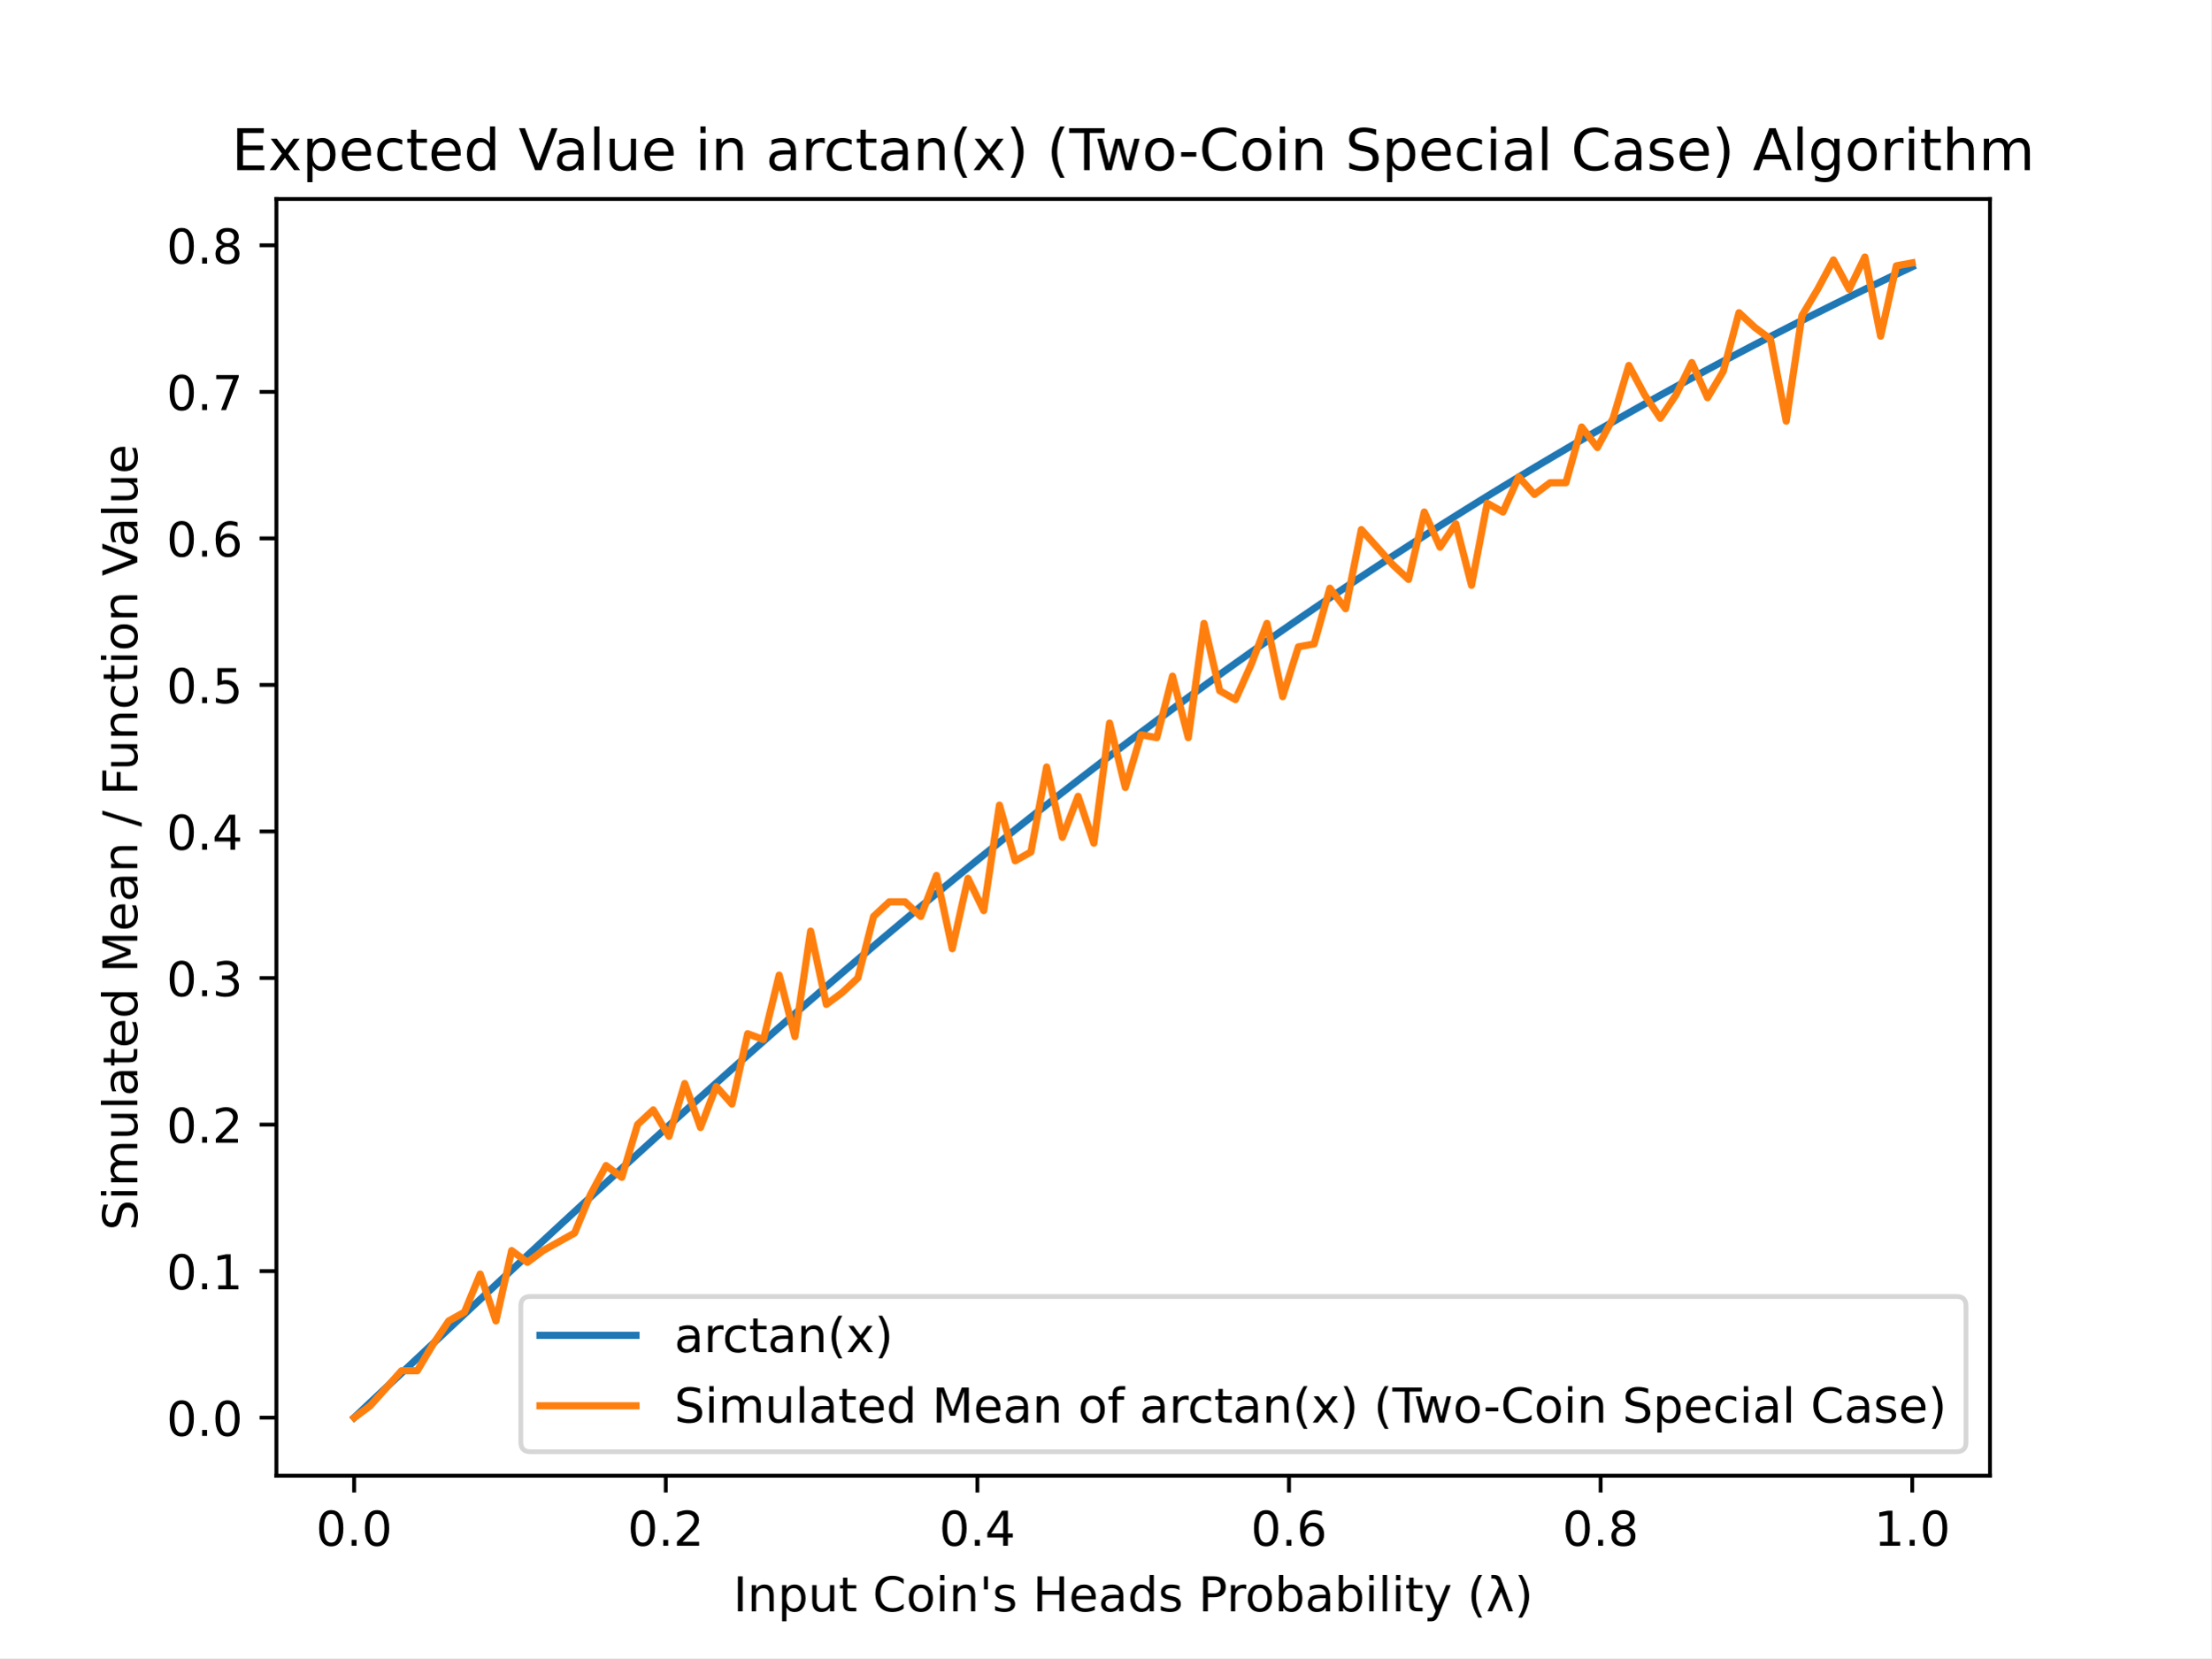
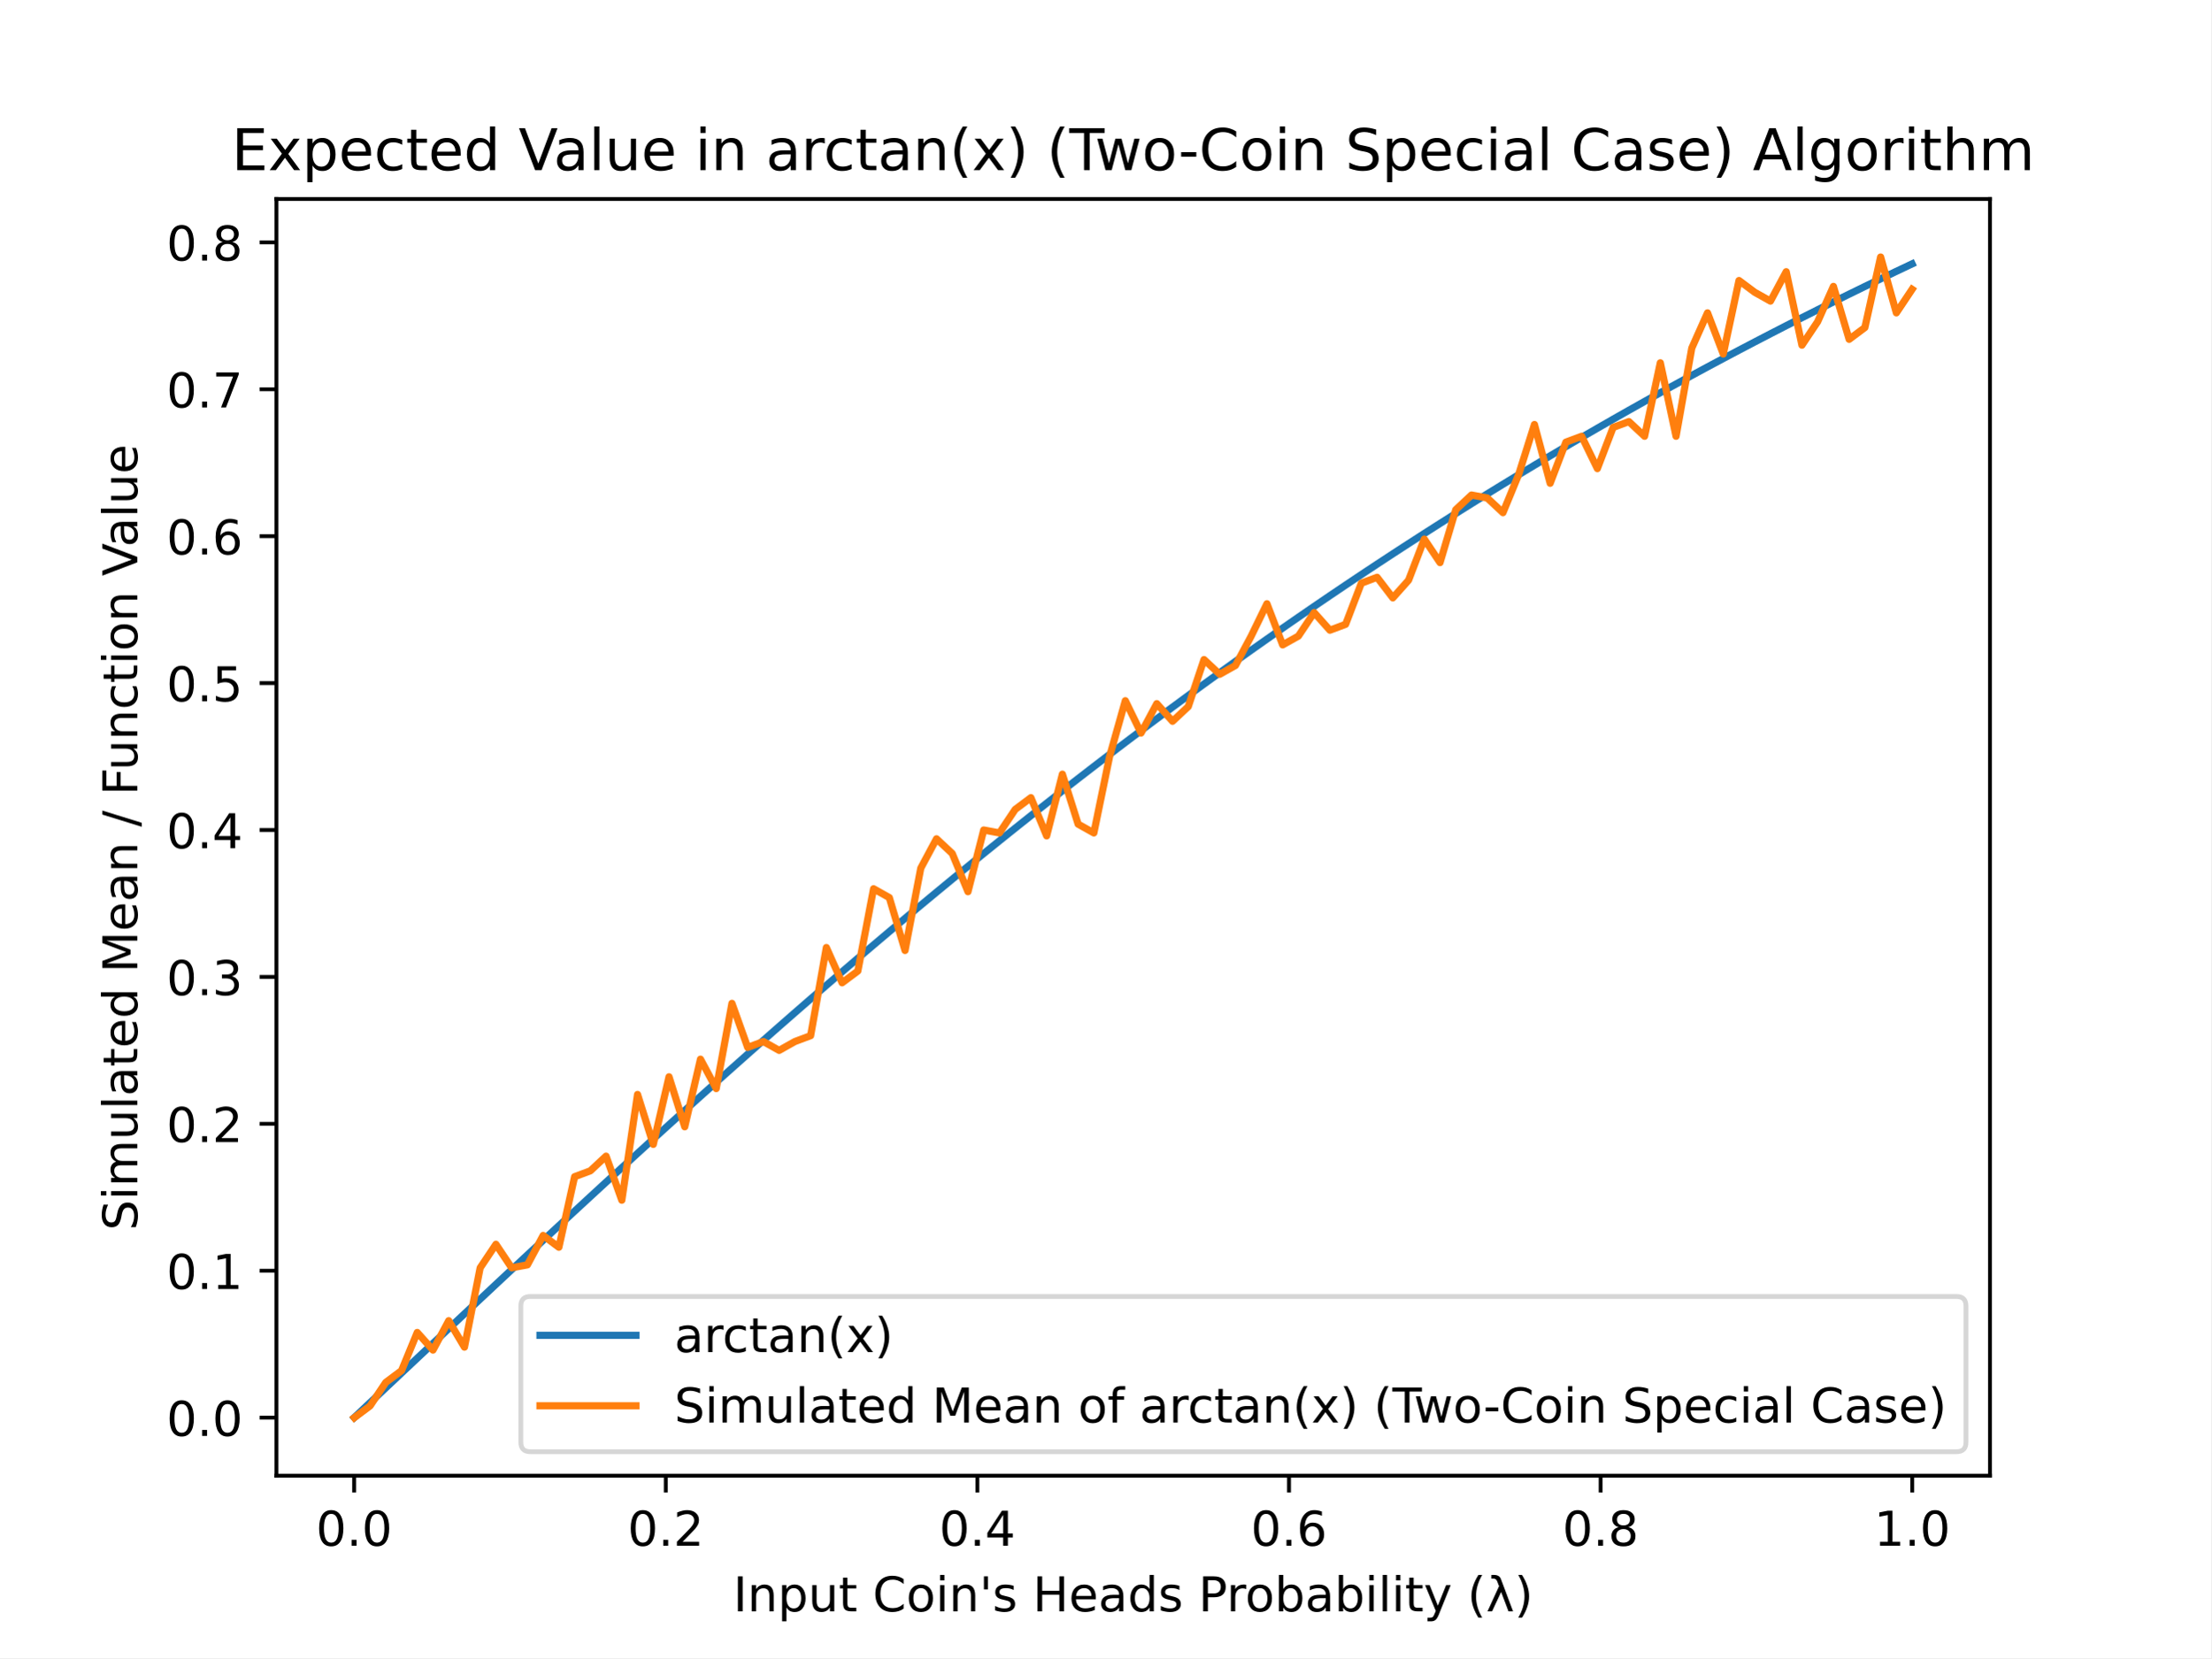
<svg xmlns="http://www.w3.org/2000/svg" xmlns:xlink="http://www.w3.org/1999/xlink" height="345.6pt" version="1.1" viewBox="0 0 460.8 345.6" width="460.8pt">
  <defs>
    <style type="text/css">
*{stroke-linecap:butt;stroke-linejoin:round;}
  </style>
  </defs>
  <g id="figure_1">
    <g id="patch_1">
      <path d="M 0 345.6  L 460.8 345.6  L 460.8 0  L 0 0  z " style="fill:#ffffff;" />
    </g>
    <g id="axes_1">
      <g id="patch_2">
        <path d="M 57.6 307.584  L 414.72 307.584  L 414.72 41.472  L 57.6 41.472  z " style="fill:#ffffff;" />
      </g>
      <g id="matplotlib.axis_1">
        <g id="xtick_1">
          <g id="line2d_1">
            <defs>
-               <path d="M 0 0  L 0 3.5  " id="m530452bef3" style="stroke:#000000;stroke-width:0.8;" />
+               <path d="M 0 0  L 0 3.5  " id="m187686ea39" style="stroke:#000000;stroke-width:0.8;" />
            </defs>
            <g>
-               <use style="stroke:#000000;stroke-width:0.8;" x="73.8" xlink:href="#m530452bef3" y="307.584" />
+               <use style="stroke:#000000;stroke-width:0.8;" x="73.8" xlink:href="#m187686ea39" y="307.584" />
            </g>
          </g>
          <g id="text_1">
            <text style="font-family:DejaVu Sans;font-size:10px;font-style:normal;font-weight:normal;text-anchor:middle;" transform="rotate(-0, 73.80026, 322.1824)" x="73.8" y="322.182">0.0</text>
          </g>
        </g>
        <g id="xtick_2">
          <g id="line2d_2">
            <g>
-               <use style="stroke:#000000;stroke-width:0.8;" x="138.744" xlink:href="#m530452bef3" y="307.584" />
+               <use style="stroke:#000000;stroke-width:0.8;" x="138.744" xlink:href="#m187686ea39" y="307.584" />
            </g>
          </g>
          <g id="text_2">
            <text style="font-family:DejaVu Sans;font-size:10px;font-style:normal;font-weight:normal;text-anchor:middle;" transform="rotate(-0, 138.7442, 322.1824)" x="138.744" y="322.182">0.2</text>
          </g>
        </g>
        <g id="xtick_3">
          <g id="line2d_3">
            <g>
-               <use style="stroke:#000000;stroke-width:0.8;" x="203.688" xlink:href="#m530452bef3" y="307.584" />
+               <use style="stroke:#000000;stroke-width:0.8;" x="203.688" xlink:href="#m187686ea39" y="307.584" />
            </g>
          </g>
          <g id="text_3">
            <text style="font-family:DejaVu Sans;font-size:10px;font-style:normal;font-weight:normal;text-anchor:middle;" transform="rotate(-0, 203.6881, 322.1824)" x="203.688" y="322.182">0.4</text>
          </g>
        </g>
        <g id="xtick_4">
          <g id="line2d_4">
            <g>
-               <use style="stroke:#000000;stroke-width:0.8;" x="268.632" xlink:href="#m530452bef3" y="307.584" />
+               <use style="stroke:#000000;stroke-width:0.8;" x="268.632" xlink:href="#m187686ea39" y="307.584" />
            </g>
          </g>
          <g id="text_4">
            <text style="font-family:DejaVu Sans;font-size:10px;font-style:normal;font-weight:normal;text-anchor:middle;" transform="rotate(-0, 268.6319, 322.1824)" x="268.632" y="322.182">0.6</text>
          </g>
        </g>
        <g id="xtick_5">
          <g id="line2d_5">
            <g>
-               <use style="stroke:#000000;stroke-width:0.8;" x="333.576" xlink:href="#m530452bef3" y="307.584" />
+               <use style="stroke:#000000;stroke-width:0.8;" x="333.576" xlink:href="#m187686ea39" y="307.584" />
            </g>
          </g>
          <g id="text_5">
            <text style="font-family:DejaVu Sans;font-size:10px;font-style:normal;font-weight:normal;text-anchor:middle;" transform="rotate(-0, 333.5758, 322.1824)" x="333.576" y="322.182">0.8</text>
          </g>
        </g>
        <g id="xtick_6">
          <g id="line2d_6">
            <g>
-               <use style="stroke:#000000;stroke-width:0.8;" x="398.52" xlink:href="#m530452bef3" y="307.584" />
+               <use style="stroke:#000000;stroke-width:0.8;" x="398.52" xlink:href="#m187686ea39" y="307.584" />
            </g>
          </g>
          <g id="text_6">
            <text style="font-family:DejaVu Sans;font-size:10px;font-style:normal;font-weight:normal;text-anchor:middle;" transform="rotate(-0, 398.5197, 322.1824)" x="398.52" y="322.182">1.0</text>
          </g>
        </g>
        <g id="text_7">
          <text style="font-family:DejaVu Sans;font-size:10px;font-style:normal;font-weight:normal;text-anchor:middle;" transform="rotate(-0, 236.16, 335.8606)" x="236.16" y="335.861">Input Coin's Heads Probability (λ)</text>
        </g>
      </g>
      <g id="matplotlib.axis_2">
        <g id="ytick_1">
          <g id="line2d_7">
            <defs>
-               <path d="M 0 0  L -3.5 0  " id="mf60ed306e7" style="stroke:#000000;stroke-width:0.8;" />
+               <path d="M 0 0  L -3.5 0  " id="m7decbf5bf2" style="stroke:#000000;stroke-width:0.8;" />
            </defs>
            <g>
-               <use style="stroke:#000000;stroke-width:0.8;" x="57.6" xlink:href="#mf60ed306e7" y="295.488" />
+               <use style="stroke:#000000;stroke-width:0.8;" x="57.6" xlink:href="#m7decbf5bf2" y="295.488" />
            </g>
          </g>
          <g id="text_8">
            <text style="font-family:DejaVu Sans;font-size:10px;font-style:normal;font-weight:normal;text-anchor:end;" transform="rotate(-0, 50.6, 299.2872)" x="50.6" y="299.287">0.0</text>
          </g>
        </g>
        <g id="ytick_2">
          <g id="line2d_8">
            <g>
-               <use style="stroke:#000000;stroke-width:0.8;" x="57.6" xlink:href="#mf60ed306e7" y="264.943" />
+               <use style="stroke:#000000;stroke-width:0.8;" x="57.6" xlink:href="#m7decbf5bf2" y="264.865" />
            </g>
          </g>
          <g id="text_9">
-             <text style="font-family:DejaVu Sans;font-size:10px;font-style:normal;font-weight:normal;text-anchor:end;" transform="rotate(-0, 50.6, 268.7418)" x="50.6" y="268.742">0.1</text>
+             <text style="font-family:DejaVu Sans;font-size:10px;font-style:normal;font-weight:normal;text-anchor:end;" transform="rotate(-0, 50.6, 268.6644)" x="50.6" y="268.664">0.1</text>
          </g>
        </g>
        <g id="ytick_3">
          <g id="line2d_9">
            <g>
-               <use style="stroke:#000000;stroke-width:0.8;" x="57.6" xlink:href="#mf60ed306e7" y="234.397" />
+               <use style="stroke:#000000;stroke-width:0.8;" x="57.6" xlink:href="#m7decbf5bf2" y="234.242" />
            </g>
          </g>
          <g id="text_10">
-             <text style="font-family:DejaVu Sans;font-size:10px;font-style:normal;font-weight:normal;text-anchor:end;" transform="rotate(-0, 50.6, 238.1963)" x="50.6" y="238.196">0.2</text>
+             <text style="font-family:DejaVu Sans;font-size:10px;font-style:normal;font-weight:normal;text-anchor:end;" transform="rotate(-0, 50.6, 238.0416)" x="50.6" y="238.042">0.2</text>
          </g>
        </g>
        <g id="ytick_4">
          <g id="line2d_10">
            <g>
-               <use style="stroke:#000000;stroke-width:0.8;" x="57.6" xlink:href="#mf60ed306e7" y="203.852" />
+               <use style="stroke:#000000;stroke-width:0.8;" x="57.6" xlink:href="#m7decbf5bf2" y="203.62" />
            </g>
          </g>
          <g id="text_11">
-             <text style="font-family:DejaVu Sans;font-size:10px;font-style:normal;font-weight:normal;text-anchor:end;" transform="rotate(-0, 50.6, 207.6509)" x="50.6" y="207.651">0.3</text>
+             <text style="font-family:DejaVu Sans;font-size:10px;font-style:normal;font-weight:normal;text-anchor:end;" transform="rotate(-0, 50.6, 207.4189)" x="50.6" y="207.419">0.3</text>
          </g>
        </g>
        <g id="ytick_5">
          <g id="line2d_11">
            <g>
-               <use style="stroke:#000000;stroke-width:0.8;" x="57.6" xlink:href="#mf60ed306e7" y="173.306" />
+               <use style="stroke:#000000;stroke-width:0.8;" x="57.6" xlink:href="#m7decbf5bf2" y="172.997" />
            </g>
          </g>
          <g id="text_12">
-             <text style="font-family:DejaVu Sans;font-size:10px;font-style:normal;font-weight:normal;text-anchor:end;" transform="rotate(-0, 50.6, 177.1054)" x="50.6" y="177.105">0.4</text>
+             <text style="font-family:DejaVu Sans;font-size:10px;font-style:normal;font-weight:normal;text-anchor:end;" transform="rotate(-0, 50.6, 176.7961)" x="50.6" y="176.796">0.4</text>
          </g>
        </g>
        <g id="ytick_6">
          <g id="line2d_12">
            <g>
-               <use style="stroke:#000000;stroke-width:0.8;" x="57.6" xlink:href="#mf60ed306e7" y="142.761" />
+               <use style="stroke:#000000;stroke-width:0.8;" x="57.6" xlink:href="#m7decbf5bf2" y="142.374" />
            </g>
          </g>
          <g id="text_13">
-             <text style="font-family:DejaVu Sans;font-size:10px;font-style:normal;font-weight:normal;text-anchor:end;" transform="rotate(-0, 50.6, 146.5599)" x="50.6" y="146.56">0.5</text>
+             <text style="font-family:DejaVu Sans;font-size:10px;font-style:normal;font-weight:normal;text-anchor:end;" transform="rotate(-0, 50.6, 146.1733)" x="50.6" y="146.173">0.5</text>
          </g>
        </g>
        <g id="ytick_7">
          <g id="line2d_13">
            <g>
-               <use style="stroke:#000000;stroke-width:0.8;" x="57.6" xlink:href="#mf60ed306e7" y="112.215" />
+               <use style="stroke:#000000;stroke-width:0.8;" x="57.6" xlink:href="#m7decbf5bf2" y="111.751" />
            </g>
          </g>
          <g id="text_14">
-             <text style="font-family:DejaVu Sans;font-size:10px;font-style:normal;font-weight:normal;text-anchor:end;" transform="rotate(-0, 50.6, 116.0145)" x="50.6" y="116.014">0.6</text>
+             <text style="font-family:DejaVu Sans;font-size:10px;font-style:normal;font-weight:normal;text-anchor:end;" transform="rotate(-0, 50.6, 115.5505)" x="50.6" y="115.551">0.6</text>
          </g>
        </g>
        <g id="ytick_8">
          <g id="line2d_14">
            <g>
-               <use style="stroke:#000000;stroke-width:0.8;" x="57.6" xlink:href="#mf60ed306e7" y="81.67" />
+               <use style="stroke:#000000;stroke-width:0.8;" x="57.6" xlink:href="#m7decbf5bf2" y="81.129" />
            </g>
          </g>
          <g id="text_15">
-             <text style="font-family:DejaVu Sans;font-size:10px;font-style:normal;font-weight:normal;text-anchor:end;" transform="rotate(-0, 50.6, 85.46904)" x="50.6" y="85.469">0.7</text>
+             <text style="font-family:DejaVu Sans;font-size:10px;font-style:normal;font-weight:normal;text-anchor:end;" transform="rotate(-0, 50.6, 84.92772)" x="50.6" y="84.928">0.7</text>
          </g>
        </g>
        <g id="ytick_9">
          <g id="line2d_15">
            <g>
-               <use style="stroke:#000000;stroke-width:0.8;" x="57.6" xlink:href="#mf60ed306e7" y="51.124" />
+               <use style="stroke:#000000;stroke-width:0.8;" x="57.6" xlink:href="#m7decbf5bf2" y="50.506" />
            </g>
          </g>
          <g id="text_16">
-             <text style="font-family:DejaVu Sans;font-size:10px;font-style:normal;font-weight:normal;text-anchor:end;" transform="rotate(-0, 50.6, 54.92358)" x="50.6" y="54.924">0.8</text>
+             <text style="font-family:DejaVu Sans;font-size:10px;font-style:normal;font-weight:normal;text-anchor:end;" transform="rotate(-0, 50.6, 54.30494)" x="50.6" y="54.305">0.8</text>
          </g>
        </g>
        <g id="text_17">
          <text style="font-family:DejaVu Sans;font-size:10px;font-style:normal;font-weight:normal;text-anchor:middle;" transform="rotate(-90, 28.61719, 174.528)" x="28.617" y="174.528">Simulated Mean / Function Value</text>
        </g>
      </g>
      <g id="line2d_16">
-         <path clip-path="url(#p41c5b04351)" d="M 73.833 295.457  L 77.112 292.373  L 80.391 289.289  L 83.671 286.206  L 86.95 283.125  L 90.229 280.047  L 93.509 276.971  L 96.788 273.9  L 100.067 270.833  L 103.347 267.771  L 106.626 264.714  L 109.905 261.664  L 113.185 258.62  L 116.464 255.584  L 119.743 252.555  L 123.023 249.536  L 126.302 246.525  L 129.581 243.523  L 132.861 240.532  L 136.14 237.552  L 139.42 234.582  L 142.699 231.624  L 145.978 228.678  L 149.258 225.745  L 152.537 222.825  L 155.816 219.918  L 159.096 217.026  L 162.375 214.147  L 165.654 211.283  L 168.934 208.435  L 172.213 205.602  L 175.492 202.784  L 178.772 199.983  L 182.051 197.199  L 185.33 194.431  L 188.61 191.68  L 191.889 188.947  L 195.168 186.231  L 198.448 183.534  L 201.727 180.854  L 205.006 178.193  L 208.286 175.551  L 211.565 172.927  L 214.844 170.322  L 218.124 167.737  L 221.403 165.17  L 224.682 162.624  L 227.962 160.096  L 231.241 157.589  L 234.52 155.101  L 237.8 152.633  L 241.079 150.185  L 244.358 147.758  L 247.638 145.35  L 250.917 142.962  L 254.196 140.595  L 257.476 138.248  L 260.755 135.921  L 264.034 133.614  L 267.314 131.328  L 270.593 129.062  L 273.872 126.816  L 277.152 124.59  L 280.431 122.384  L 283.71 120.198  L 286.99 118.033  L 290.269 115.887  L 293.548 113.761  L 296.828 111.655  L 300.107 109.569  L 303.386 107.503  L 306.666 105.456  L 309.945 103.428  L 313.224 101.42  L 316.504 99.432  L 319.783 97.462  L 323.062 95.512  L 326.342 93.58  L 329.621 91.667  L 332.9 89.773  L 336.18 87.898  L 339.459 86.04  L 342.739 84.202  L 346.018 82.381  L 349.297 80.578  L 352.577 78.794  L 355.856 77.027  L 359.135 75.277  L 362.415 73.545  L 365.694 71.83  L 368.973 70.133  L 372.253 68.452  L 375.532 66.788  L 378.811 65.141  L 382.091 63.511  L 385.37 61.896  L 388.649 60.298  L 391.929 58.716  L 395.208 57.15  L 398.487 55.6  " style="fill:none;stroke:#1f77b4;stroke-linecap:square;stroke-width:1.5;" />
+         <path clip-path="url(#p31c1168249)" d="M 73.833 295.457  L 77.112 292.365  L 80.391 289.273  L 83.671 286.182  L 86.95 283.094  L 90.229 280.008  L 93.509 276.925  L 96.788 273.845  L 100.067 270.77  L 103.347 267.701  L 106.626 264.636  L 109.905 261.578  L 113.185 258.527  L 116.464 255.483  L 119.743 252.447  L 123.023 249.419  L 126.302 246.401  L 129.581 243.392  L 132.861 240.393  L 136.14 237.405  L 139.42 234.428  L 142.699 231.462  L 145.978 228.509  L 149.258 225.569  L 152.537 222.641  L 155.816 219.727  L 159.096 216.827  L 162.375 213.941  L 165.654 211.07  L 168.934 208.214  L 172.213 205.374  L 175.492 202.55  L 178.772 199.741  L 182.051 196.95  L 185.33 194.175  L 188.61 191.417  L 191.889 188.677  L 195.168 185.955  L 198.448 183.25  L 201.727 180.564  L 205.006 177.896  L 208.286 175.247  L 211.565 172.617  L 214.844 170.005  L 218.124 167.413  L 221.403 164.84  L 224.682 162.287  L 227.962 159.754  L 231.241 157.24  L 234.52 154.746  L 237.8 152.272  L 241.079 149.818  L 244.358 147.384  L 247.638 144.97  L 250.917 142.576  L 254.196 140.203  L 257.476 137.85  L 260.755 135.517  L 264.034 133.204  L 267.314 130.912  L 270.593 128.64  L 273.872 126.389  L 277.152 124.157  L 280.431 121.946  L 283.71 119.754  L 286.99 117.583  L 290.269 115.432  L 293.548 113.301  L 296.828 111.19  L 300.107 109.099  L 303.386 107.027  L 306.666 104.975  L 309.945 102.942  L 313.224 100.929  L 316.504 98.935  L 319.783 96.961  L 323.062 95.005  L 326.342 93.069  L 329.621 91.151  L 332.9 89.252  L 336.18 87.372  L 339.459 85.51  L 342.739 83.667  L 346.018 81.841  L 349.297 80.034  L 352.577 78.245  L 355.856 76.473  L 359.135 74.72  L 362.415 72.983  L 365.694 71.264  L 368.973 69.562  L 372.253 67.877  L 375.532 66.209  L 378.811 64.558  L 382.091 62.923  L 385.37 61.305  L 388.649 59.703  L 391.929 58.117  L 395.208 56.547  L 398.487 54.993  " style="fill:none;stroke:#1f77b4;stroke-linecap:square;stroke-width:1.5;" />
      </g>
      <g id="line2d_17">
-         <path clip-path="url(#p41c5b04351)" d="M 73.833 295.488  L 77.112 293.044  L 80.391 289.379  L 83.671 285.713  L 86.95 285.713  L 90.229 280.215  L 93.509 275.328  L 96.788 273.495  L 100.067 265.553  L 103.347 275.328  L 106.626 260.666  L 109.905 263.11  L 113.185 260.666  L 116.464 258.833  L 119.743 257.001  L 123.023 249.059  L 126.302 242.95  L 129.581 245.393  L 132.861 234.397  L 136.14 231.343  L 139.42 236.841  L 142.699 225.844  L 145.978 235.008  L 149.258 226.455  L 152.537 230.121  L 155.816 215.459  L 159.096 216.681  L 162.375 203.241  L 165.654 216.07  L 168.934 194.077  L 172.213 209.35  L 175.492 206.906  L 178.772 203.852  L 182.051 191.023  L 185.33 187.968  L 188.61 187.968  L 191.889 191.023  L 195.168 182.47  L 198.448 197.743  L 201.727 183.081  L 205.006 189.801  L 208.286 167.808  L 211.565 179.415  L 214.844 177.583  L 218.124 159.866  L 221.403 174.528  L 224.682 165.975  L 227.962 175.75  L 231.241 150.703  L 234.52 164.143  L 237.8 153.146  L 241.079 153.757  L 244.358 140.928  L 247.638 153.757  L 250.917 129.932  L 254.196 143.983  L 257.476 145.815  L 260.755 138.484  L 264.034 129.932  L 267.314 145.204  L 270.593 134.819  L 273.872 134.208  L 277.152 122.601  L 280.431 126.877  L 283.71 110.383  L 286.99 114.048  L 290.269 117.713  L 293.548 120.768  L 296.828 106.717  L 300.107 114.048  L 303.386 109.161  L 306.666 121.99  L 309.945 104.884  L 313.224 106.717  L 316.504 99.386  L 319.783 103.052  L 323.062 100.608  L 326.342 100.608  L 329.621 89.001  L 332.9 93.277  L 336.18 87.168  L 339.459 76.172  L 342.739 82.281  L 346.018 87.168  L 349.297 82.281  L 352.577 75.561  L 355.856 82.892  L 359.135 77.393  L 362.415 65.175  L 365.694 68.23  L 368.973 70.673  L 372.253 87.779  L 375.532 65.786  L 378.811 60.288  L 382.091 54.179  L 385.37 60.288  L 388.649 53.568  L 391.929 70.063  L 395.208 55.401  L 398.487 54.79  " style="fill:none;stroke:#ff7f0e;stroke-linecap:square;stroke-width:1.5;" />
+         <path clip-path="url(#p31c1168249)" d="M 73.833 295.488  L 77.112 293.038  L 80.391 288.139  L 83.671 285.689  L 86.95 277.727  L 90.229 281.402  L 93.509 275.277  L 96.788 280.789  L 100.067 264.253  L 103.347 259.353  L 106.626 264.253  L 109.905 263.64  L 113.185 257.516  L 116.464 259.966  L 119.743 245.267  L 123.023 244.042  L 126.302 240.979  L 129.581 250.166  L 132.861 228.118  L 136.14 238.53  L 139.42 224.443  L 142.699 234.855  L 145.978 220.768  L 149.258 226.893  L 152.537 209.132  L 155.816 218.319  L 159.096 217.094  L 162.375 218.931  L 165.654 217.094  L 168.934 215.869  L 172.213 197.495  L 175.492 204.845  L 178.772 202.395  L 182.051 185.246  L 185.33 187.083  L 188.61 198.108  L 191.889 180.959  L 195.168 174.834  L 198.448 177.897  L 201.727 185.858  L 205.006 172.997  L 208.286 173.609  L 211.565 168.71  L 214.844 166.26  L 218.124 174.222  L 221.403 161.36  L 224.682 171.772  L 227.962 173.609  L 231.241 157.685  L 234.52 146.049  L 237.8 152.786  L 241.079 146.661  L 244.358 150.336  L 247.638 147.274  L 250.917 137.474  L 254.196 140.537  L 257.476 138.699  L 260.755 132.575  L 264.034 125.838  L 267.314 134.412  L 270.593 132.575  L 273.872 127.675  L 277.152 131.35  L 280.431 130.125  L 283.71 121.551  L 286.99 120.326  L 290.269 124.613  L 293.548 120.938  L 296.828 112.364  L 300.107 117.263  L 303.386 106.239  L 306.666 103.177  L 309.945 103.789  L 313.224 106.852  L 316.504 98.89  L 319.783 88.478  L 323.062 100.727  L 326.342 92.153  L 329.621 90.928  L 332.9 97.665  L 336.18 89.09  L 339.459 87.866  L 342.739 90.928  L 346.018 75.616  L 349.297 90.928  L 352.577 72.554  L 355.856 65.205  L 359.135 73.779  L 362.415 58.468  L 365.694 60.917  L 368.973 62.755  L 372.253 56.63  L 375.532 71.942  L 378.811 67.042  L 382.091 59.693  L 385.37 70.717  L 388.649 68.267  L 391.929 53.568  L 395.208 65.205  L 398.487 60.305  " style="fill:none;stroke:#ff7f0e;stroke-linecap:square;stroke-width:1.5;" />
      </g>
      <g id="patch_3">
        <path d="M 57.6 307.584  L 57.6 41.472  " style="fill:none;stroke:#000000;stroke-linecap:square;stroke-linejoin:miter;stroke-width:0.8;" />
      </g>
      <g id="patch_4">
        <path d="M 414.72 307.584  L 414.72 41.472  " style="fill:none;stroke:#000000;stroke-linecap:square;stroke-linejoin:miter;stroke-width:0.8;" />
      </g>
      <g id="patch_5">
        <path d="M 57.6 307.584  L 414.72 307.584  " style="fill:none;stroke:#000000;stroke-linecap:square;stroke-linejoin:miter;stroke-width:0.8;" />
      </g>
      <g id="patch_6">
        <path d="M 57.6 41.472  L 414.72 41.472  " style="fill:none;stroke:#000000;stroke-linecap:square;stroke-linejoin:miter;stroke-width:0.8;" />
      </g>
      <g id="text_18">
        <text style="font-family:DejaVu Sans;font-size:12px;font-style:normal;font-weight:normal;text-anchor:middle;" transform="rotate(-0, 236.16, 35.472)" x="236.16" y="35.472">Expected Value in arctan(x) (Two-Coin Special Case) Algorithm</text>
      </g>
      <g id="legend_1">
        <g id="patch_7">
          <path d="M 110.536 302.584  L 407.72 302.584  Q 409.72 302.584 409.72 300.584  L 409.72 272.228  Q 409.72 270.228 407.72 270.228  L 110.536 270.228  Q 108.536 270.228 108.536 272.228  L 108.536 300.584  Q 108.536 302.584 110.536 302.584  z " style="fill:#ffffff;opacity:0.8;stroke:#cccccc;stroke-linejoin:miter;" />
        </g>
        <g id="line2d_18">
          <path d="M 112.536 278.326  L 132.536 278.326  " style="fill:none;stroke:#1f77b4;stroke-linecap:square;stroke-width:1.5;" />
        </g>
        <g id="line2d_19" />
        <g id="text_19">
          <text style="font-family:DejaVu Sans;font-size:10px;font-style:normal;font-weight:normal;text-anchor:start;" transform="rotate(-0, 140.5356, 281.8262)" x="140.536" y="281.826">arctan(x)</text>
        </g>
        <g id="line2d_20">
          <path d="M 112.536 293.004  L 132.536 293.004  " style="fill:none;stroke:#ff7f0e;stroke-linecap:square;stroke-width:1.5;" />
        </g>
        <g id="line2d_21" />
        <g id="text_20">
          <text style="font-family:DejaVu Sans;font-size:10px;font-style:normal;font-weight:normal;text-anchor:start;" transform="rotate(-0, 140.5356, 296.5043)" x="140.536" y="296.504">Simulated Mean of arctan(x) (Two-Coin Special Case)</text>
        </g>
      </g>
    </g>
  </g>
  <defs>
-     <clipPath id="p41c5b04351">
+     <clipPath id="p31c1168249">
      <rect height="266.112" width="357.12" x="57.6" y="41.472" />
    </clipPath>
  </defs>
</svg>
